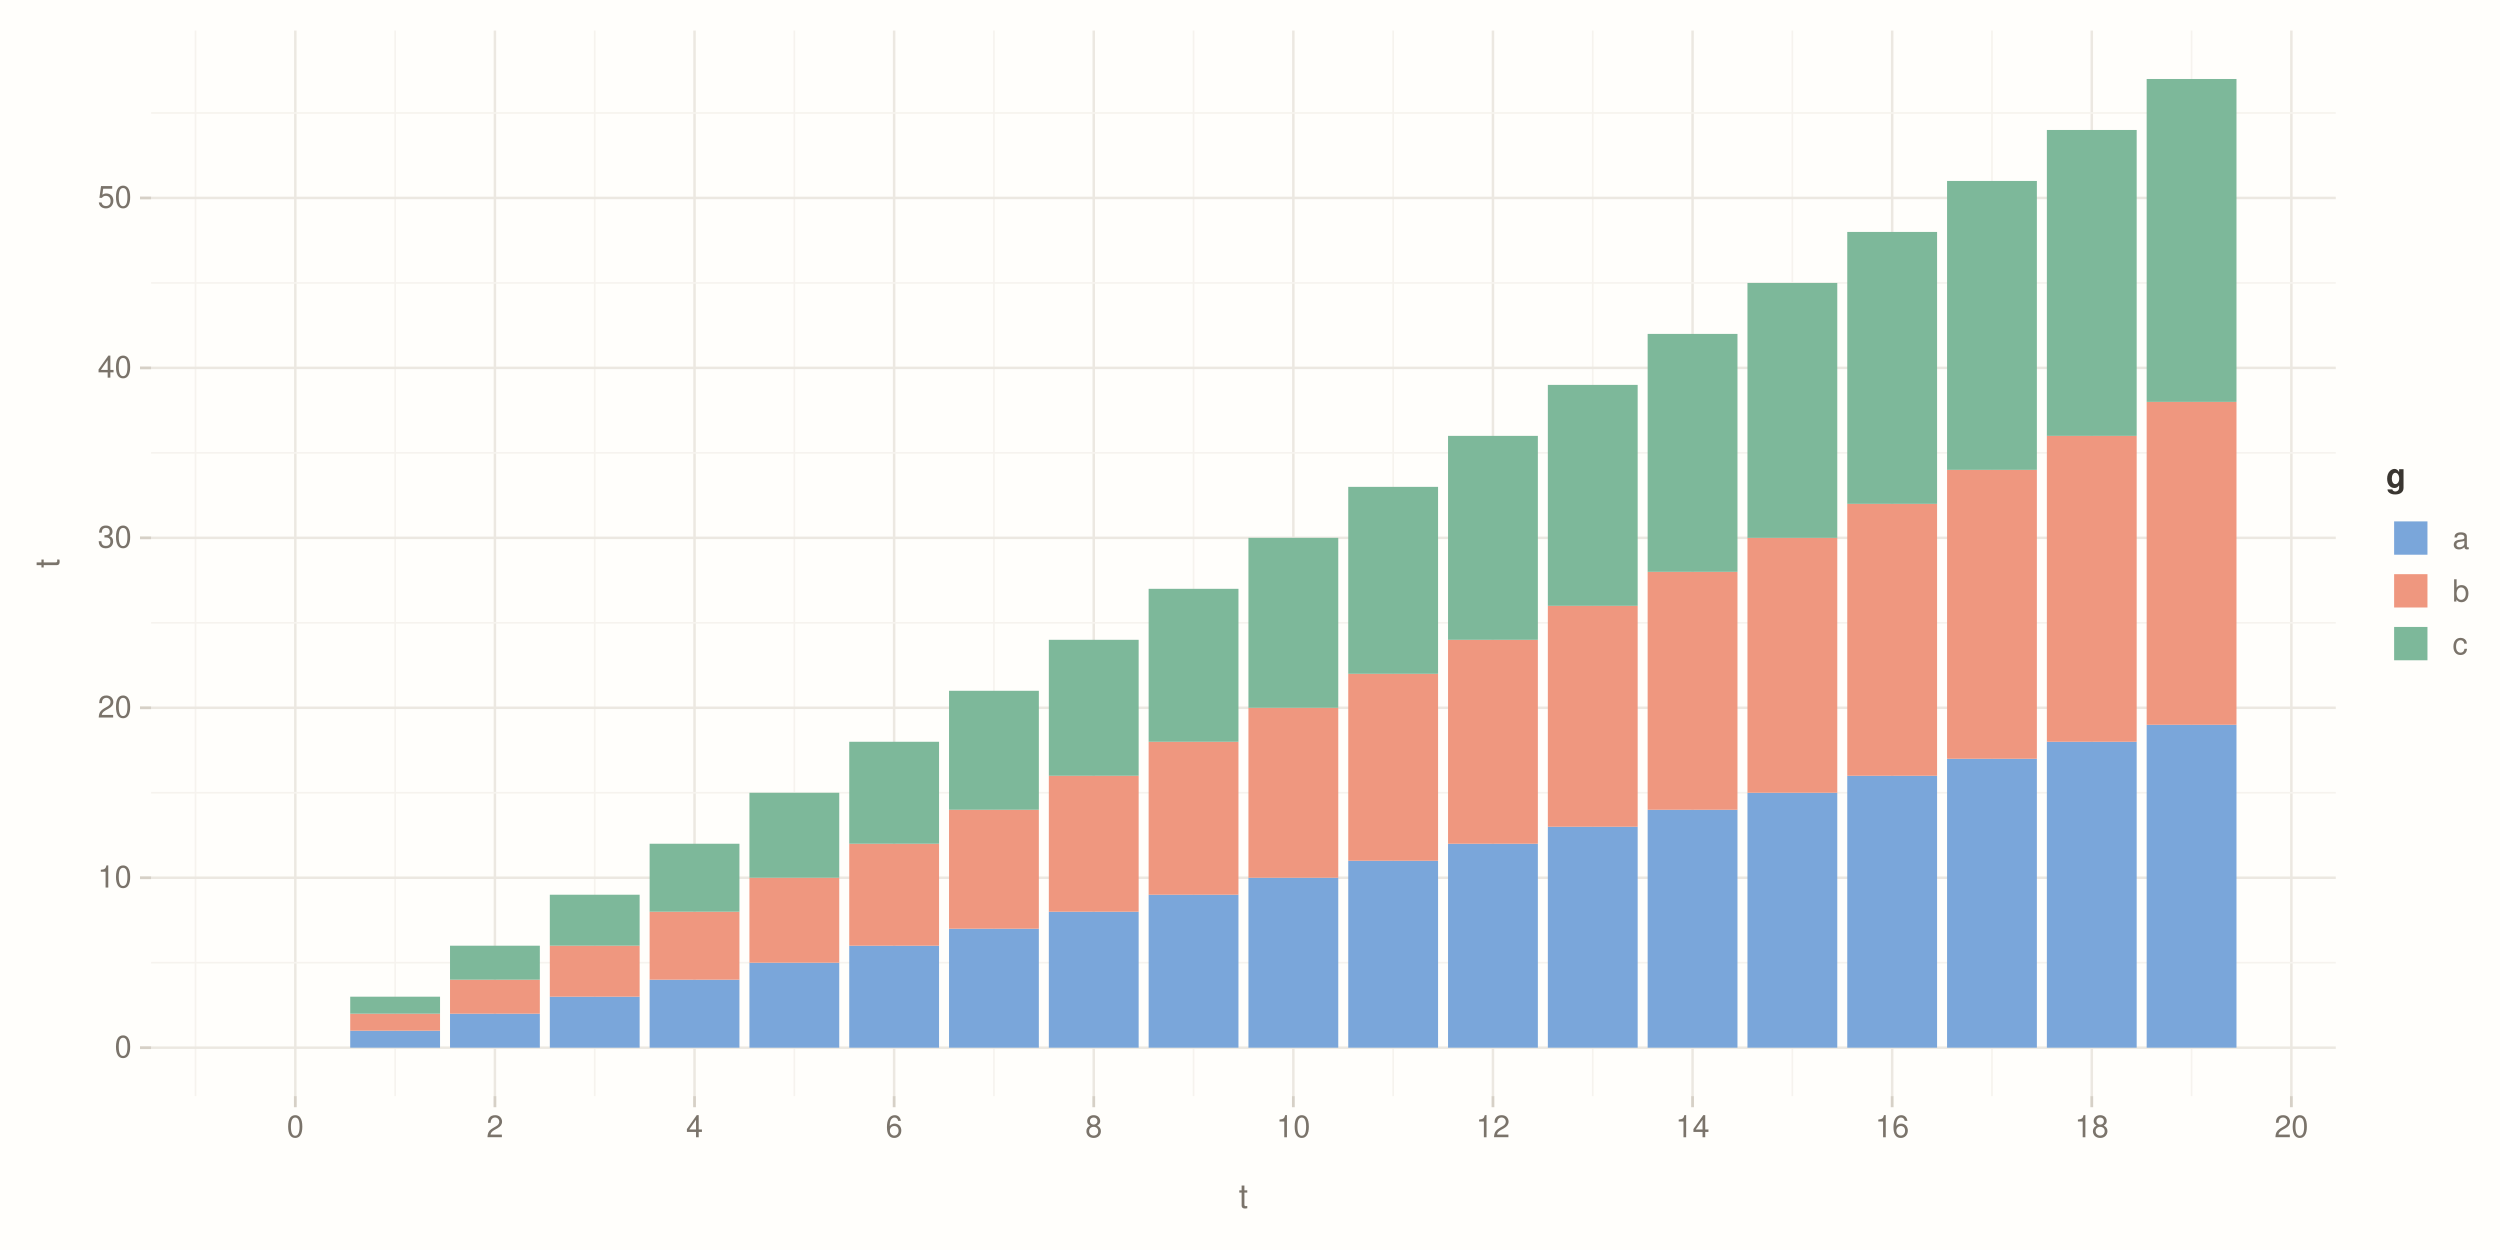
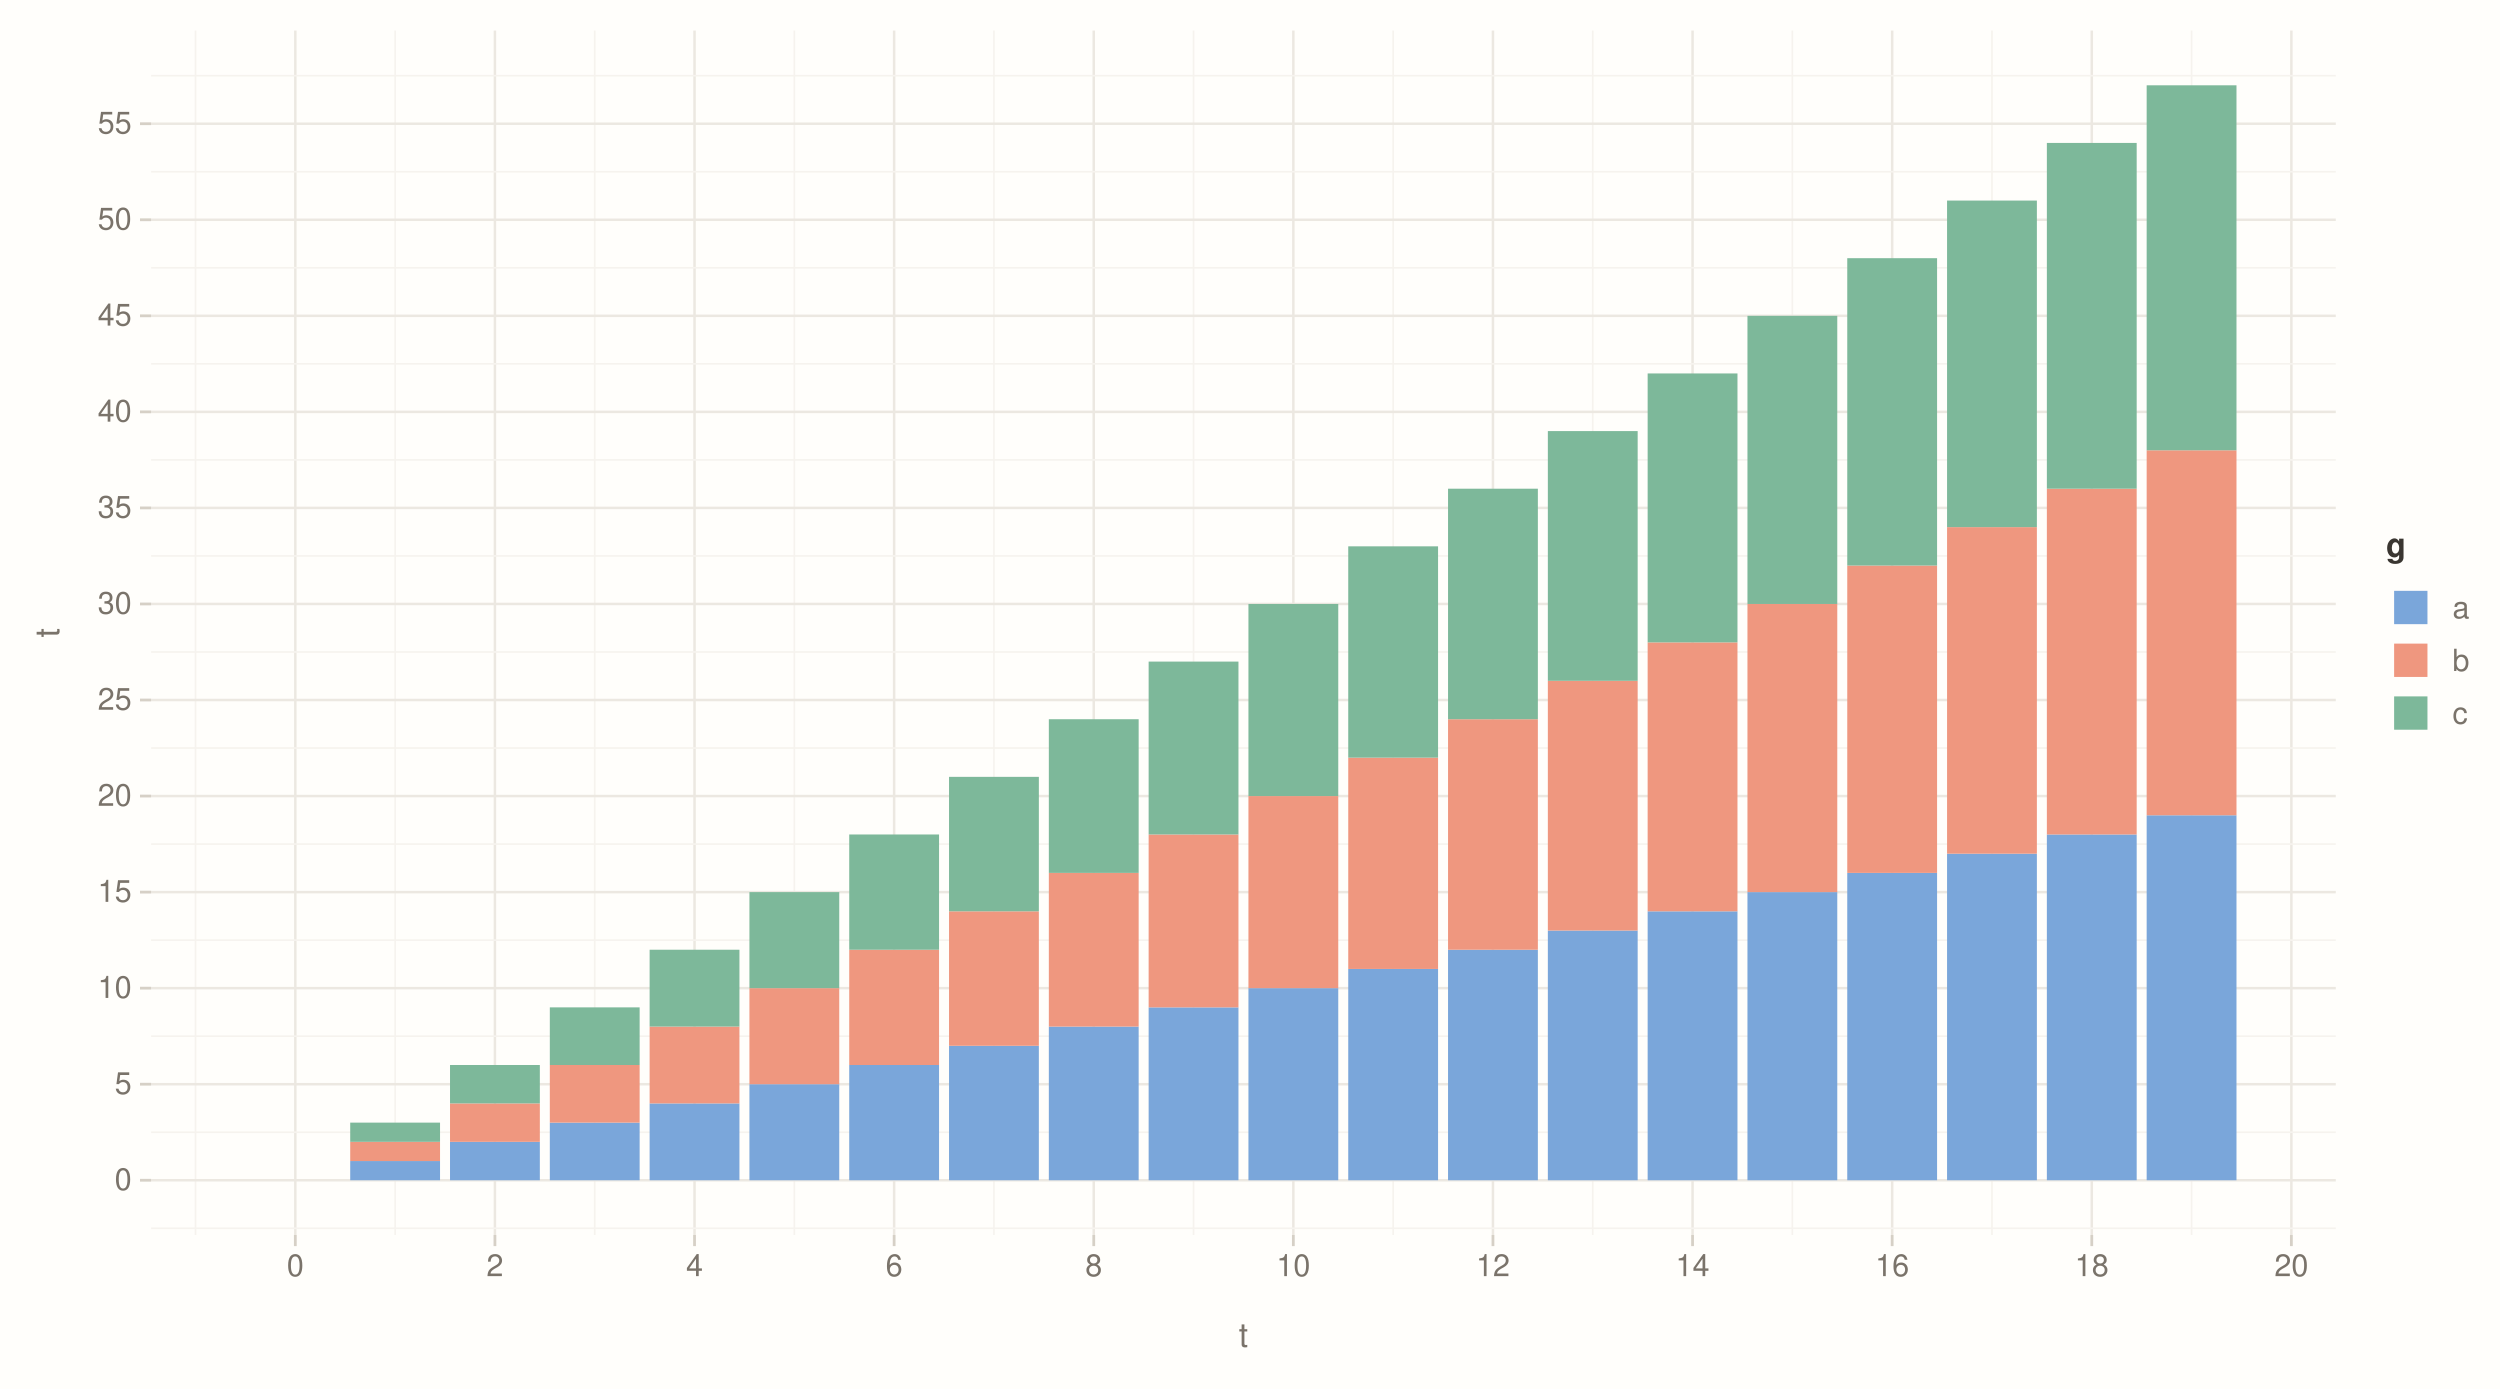
- <svg xmlns="http://www.w3.org/2000/svg" width="900" height="450" viewBox="0 0 900 450" font-family="Helvetica, Arial, 'Liberation Sans', sans-serif" font-size="12" style="color:#3A3631">
-   <rect width="900" height="450" fill="#FFFEFB" />
-   <text x="447.642" y="434.8" text-anchor="middle" font-size="12" fill="#7A736A">t</text>
-   <text transform="translate(21.2,202.8) rotate(-90)" text-anchor="middle" font-size="12" fill="#7A736A">t</text>
+ <svg xmlns="http://www.w3.org/2000/svg" width="900" height="500" viewBox="0 0 900 500" font-family="Helvetica, Arial, 'Liberation Sans', sans-serif" font-size="12" style="color:#3A3631">
+   <rect width="900" height="500" fill="#FFFEFB" />
+   <text x="447.642" y="484.8" text-anchor="middle" font-size="12" fill="#7A736A">t</text>
+   <text transform="translate(21.2,227.8) rotate(-90)" text-anchor="middle" font-size="12" fill="#7A736A">t</text>
  <g class="pt-panels">
    <g class="pt-panel" data-panel="0" transform="translate(31.4,11)" fill="currentColor" text-anchor="middle">
      <g aria-label="x-grid" aria-hidden="true" stroke="#F6F3EE" stroke-width="0.6">
-         <line x1="38.988" x2="38.988" y1="0" y2="383.6" />
-         <line x1="110.846" x2="110.846" y1="0" y2="383.6" />
-         <line x1="182.704" x2="182.704" y1="0" y2="383.6" />
-         <line x1="254.562" x2="254.562" y1="0" y2="383.6" />
-         <line x1="326.42" x2="326.42" y1="0" y2="383.6" />
-         <line x1="398.278" x2="398.278" y1="0" y2="383.6" />
-         <line x1="470.135" x2="470.135" y1="0" y2="383.6" />
-         <line x1="541.993" x2="541.993" y1="0" y2="383.6" />
-         <line x1="613.851" x2="613.851" y1="0" y2="383.6" />
-         <line x1="685.709" x2="685.709" y1="0" y2="383.6" />
-         <line x1="757.567" x2="757.567" y1="0" y2="383.6" />
+         <line x1="38.988" x2="38.988" y1="0" y2="433.6" />
+         <line x1="110.846" x2="110.846" y1="0" y2="433.6" />
+         <line x1="182.704" x2="182.704" y1="0" y2="433.6" />
+         <line x1="254.562" x2="254.562" y1="0" y2="433.6" />
+         <line x1="326.42" x2="326.42" y1="0" y2="433.6" />
+         <line x1="398.278" x2="398.278" y1="0" y2="433.6" />
+         <line x1="470.135" x2="470.135" y1="0" y2="433.6" />
+         <line x1="541.993" x2="541.993" y1="0" y2="433.6" />
+         <line x1="613.851" x2="613.851" y1="0" y2="433.6" />
+         <line x1="685.709" x2="685.709" y1="0" y2="433.6" />
+         <line x1="757.567" x2="757.567" y1="0" y2="433.6" />
      </g>
      <g aria-label="x-grid" aria-hidden="true" stroke="#ECE8E1" stroke-width="0.9">
-         <line x1="74.917" x2="74.917" y1="0" y2="383.6" />
-         <line x1="146.775" x2="146.775" y1="0" y2="383.6" />
-         <line x1="218.633" x2="218.633" y1="0" y2="383.6" />
-         <line x1="290.491" x2="290.491" y1="0" y2="383.6" />
-         <line x1="362.349" x2="362.349" y1="0" y2="383.6" />
-         <line x1="434.206" x2="434.206" y1="0" y2="383.6" />
-         <line x1="506.064" x2="506.064" y1="0" y2="383.6" />
-         <line x1="577.922" x2="577.922" y1="0" y2="383.6" />
-         <line x1="649.78" x2="649.78" y1="0" y2="383.6" />
-         <line x1="721.638" x2="721.638" y1="0" y2="383.6" />
-         <line x1="793.496" x2="793.496" y1="0" y2="383.6" />
+         <line x1="74.917" x2="74.917" y1="0" y2="433.6" />
+         <line x1="146.775" x2="146.775" y1="0" y2="433.6" />
+         <line x1="218.633" x2="218.633" y1="0" y2="433.6" />
+         <line x1="290.491" x2="290.491" y1="0" y2="433.6" />
+         <line x1="362.349" x2="362.349" y1="0" y2="433.6" />
+         <line x1="434.206" x2="434.206" y1="0" y2="433.6" />
+         <line x1="506.064" x2="506.064" y1="0" y2="433.6" />
+         <line x1="577.922" x2="577.922" y1="0" y2="433.6" />
+         <line x1="649.78" x2="649.78" y1="0" y2="433.6" />
+         <line x1="721.638" x2="721.638" y1="0" y2="433.6" />
+         <line x1="793.496" x2="793.496" y1="0" y2="433.6" />
      </g>
      <g aria-label="y-grid" aria-hidden="true" stroke="#F6F3EE" stroke-width="0.6">
-         <line x1="23" x2="809.484" y1="335.574" y2="335.574" />
-         <line x1="23" x2="809.484" y1="274.393" y2="274.393" />
-         <line x1="23" x2="809.484" y1="213.213" y2="213.213" />
-         <line x1="23" x2="809.484" y1="152.033" y2="152.033" />
-         <line x1="23" x2="809.484" y1="90.853" y2="90.853" />
-         <line x1="23" x2="809.484" y1="29.672" y2="29.672" />
+         <line x1="23" x2="809.484" y1="431.18" y2="431.18" />
+         <line x1="23" x2="809.484" y1="396.602" y2="396.602" />
+         <line x1="23" x2="809.484" y1="362.025" y2="362.025" />
+         <line x1="23" x2="809.484" y1="327.448" y2="327.448" />
+         <line x1="23" x2="809.484" y1="292.87" y2="292.87" />
+         <line x1="23" x2="809.484" y1="258.293" y2="258.293" />
+         <line x1="23" x2="809.484" y1="223.715" y2="223.715" />
+         <line x1="23" x2="809.484" y1="189.138" y2="189.138" />
+         <line x1="23" x2="809.484" y1="154.561" y2="154.561" />
+         <line x1="23" x2="809.484" y1="119.983" y2="119.983" />
+         <line x1="23" x2="809.484" y1="85.406" y2="85.406" />
+         <line x1="23" x2="809.484" y1="50.829" y2="50.829" />
+         <line x1="23" x2="809.484" y1="16.251" y2="16.251" />
      </g>
      <g aria-label="y-grid" aria-hidden="true" stroke="#ECE8E1" stroke-width="0.9">
-         <line x1="23" x2="809.484" y1="366.164" y2="366.164" />
-         <line x1="23" x2="809.484" y1="304.983" y2="304.983" />
-         <line x1="23" x2="809.484" y1="243.803" y2="243.803" />
-         <line x1="23" x2="809.484" y1="182.623" y2="182.623" />
-         <line x1="23" x2="809.484" y1="121.443" y2="121.443" />
-         <line x1="23" x2="809.484" y1="60.263" y2="60.263" />
-       </g>
-       <clipPath id="plot-clip-16">
-         <rect x="23" y="0" width="786.484" height="383.6" />
+         <line x1="23" x2="809.484" y1="413.891" y2="413.891" />
+         <line x1="23" x2="809.484" y1="379.314" y2="379.314" />
+         <line x1="23" x2="809.484" y1="344.736" y2="344.736" />
+         <line x1="23" x2="809.484" y1="310.159" y2="310.159" />
+         <line x1="23" x2="809.484" y1="275.581" y2="275.581" />
+         <line x1="23" x2="809.484" y1="241.004" y2="241.004" />
+         <line x1="23" x2="809.484" y1="206.427" y2="206.427" />
+         <line x1="23" x2="809.484" y1="171.849" y2="171.849" />
+         <line x1="23" x2="809.484" y1="137.272" y2="137.272" />
+         <line x1="23" x2="809.484" y1="102.695" y2="102.695" />
+         <line x1="23" x2="809.484" y1="68.117" y2="68.117" />
+         <line x1="23" x2="809.484" y1="33.54" y2="33.54" />
+       </g>
+       <clipPath id="plot-clip-17">
+         <rect x="23" y="0" width="786.484" height="433.6" />
      </clipPath>
-       <g aria-label="rect" clip-path="url(#plot-clip-16)">
+       <g aria-label="rect" clip-path="url(#plot-clip-17)">
        <g>
-           <rect x="58.749" y="366.164" width="32.336" height="0" fill="#7AA6DA" />
-           <rect x="94.678" y="360.046" width="32.336" height="6.118" fill="#7AA6DA" />
-           <rect x="130.607" y="353.928" width="32.336" height="12.236" fill="#7AA6DA" />
-           <rect x="166.536" y="347.81" width="32.336" height="18.354" fill="#7AA6DA" />
-           <rect x="202.465" y="341.692" width="32.336" height="24.472" fill="#7AA6DA" />
-           <rect x="238.394" y="335.574" width="32.336" height="30.59" fill="#7AA6DA" />
-           <rect x="274.323" y="329.456" width="32.336" height="36.708" fill="#7AA6DA" />
-           <rect x="310.252" y="323.337" width="32.336" height="42.826" fill="#7AA6DA" />
-           <rect x="346.181" y="317.219" width="32.336" height="48.944" fill="#7AA6DA" />
-           <rect x="382.11" y="311.101" width="32.336" height="55.062" fill="#7AA6DA" />
-           <rect x="418.038" y="304.983" width="32.336" height="61.18" fill="#7AA6DA" />
-           <rect x="453.967" y="298.865" width="32.336" height="67.298" fill="#7AA6DA" />
-           <rect x="489.896" y="292.747" width="32.336" height="73.416" fill="#7AA6DA" />
-           <rect x="525.825" y="286.629" width="32.336" height="79.534" fill="#7AA6DA" />
-           <rect x="561.754" y="280.511" width="32.336" height="85.652" fill="#7AA6DA" />
-           <rect x="597.683" y="274.393" width="32.336" height="91.77" fill="#7AA6DA" />
-           <rect x="633.612" y="268.275" width="32.336" height="97.888" fill="#7AA6DA" />
-           <rect x="669.541" y="262.157" width="32.336" height="104.006" fill="#7AA6DA" />
-           <rect x="705.47" y="256.039" width="32.336" height="110.124" fill="#7AA6DA" />
-           <rect x="741.399" y="249.921" width="32.336" height="116.242" fill="#7AA6DA" />
-           <rect x="58.749" y="366.164" width="32.336" height="0" fill="#EF977F" />
-           <rect x="94.678" y="353.928" width="32.336" height="6.118" fill="#EF977F" />
-           <rect x="130.607" y="341.692" width="32.336" height="12.236" fill="#EF977F" />
-           <rect x="166.536" y="329.456" width="32.336" height="18.354" fill="#EF977F" />
-           <rect x="202.465" y="317.219" width="32.336" height="24.472" fill="#EF977F" />
-           <rect x="238.394" y="304.983" width="32.336" height="30.59" fill="#EF977F" />
-           <rect x="274.323" y="292.747" width="32.336" height="36.708" fill="#EF977F" />
-           <rect x="310.252" y="280.511" width="32.336" height="42.826" fill="#EF977F" />
-           <rect x="346.181" y="268.275" width="32.336" height="48.944" fill="#EF977F" />
-           <rect x="382.11" y="256.039" width="32.336" height="55.062" fill="#EF977F" />
-           <rect x="418.038" y="243.803" width="32.336" height="61.18" fill="#EF977F" />
-           <rect x="453.967" y="231.567" width="32.336" height="67.298" fill="#EF977F" />
-           <rect x="489.896" y="219.331" width="32.336" height="73.416" fill="#EF977F" />
-           <rect x="525.825" y="207.095" width="32.336" height="79.534" fill="#EF977F" />
-           <rect x="561.754" y="194.859" width="32.336" height="85.652" fill="#EF977F" />
-           <rect x="597.683" y="182.623" width="32.336" height="91.77" fill="#EF977F" />
-           <rect x="633.612" y="170.387" width="32.336" height="97.888" fill="#EF977F" />
-           <rect x="669.541" y="158.151" width="32.336" height="104.006" fill="#EF977F" />
-           <rect x="705.47" y="145.915" width="32.336" height="110.124" fill="#EF977F" />
-           <rect x="741.399" y="133.679" width="32.336" height="116.242" fill="#EF977F" />
-           <rect x="58.749" y="366.164" width="32.336" height="0" fill="#7DB89A" />
-           <rect x="94.678" y="347.81" width="32.336" height="6.118" fill="#7DB89A" />
-           <rect x="130.607" y="329.456" width="32.336" height="12.236" fill="#7DB89A" />
-           <rect x="166.536" y="311.101" width="32.336" height="18.354" fill="#7DB89A" />
-           <rect x="202.465" y="292.747" width="32.336" height="24.472" fill="#7DB89A" />
-           <rect x="238.394" y="274.393" width="32.336" height="30.59" fill="#7DB89A" />
-           <rect x="274.323" y="256.039" width="32.336" height="36.708" fill="#7DB89A" />
-           <rect x="310.252" y="237.685" width="32.336" height="42.826" fill="#7DB89A" />
-           <rect x="346.181" y="219.331" width="32.336" height="48.944" fill="#7DB89A" />
-           <rect x="382.11" y="200.977" width="32.336" height="55.062" fill="#7DB89A" />
-           <rect x="418.038" y="182.623" width="32.336" height="61.18" fill="#7DB89A" />
-           <rect x="453.967" y="164.269" width="32.336" height="67.298" fill="#7DB89A" />
-           <rect x="489.896" y="145.915" width="32.336" height="73.416" fill="#7DB89A" />
-           <rect x="525.825" y="127.561" width="32.336" height="79.534" fill="#7DB89A" />
-           <rect x="561.754" y="109.207" width="32.336" height="85.652" fill="#7DB89A" />
-           <rect x="597.683" y="90.853" width="32.336" height="91.77" fill="#7DB89A" />
-           <rect x="633.612" y="72.499" width="32.336" height="97.888" fill="#7DB89A" />
-           <rect x="669.541" y="54.144" width="32.336" height="104.006" fill="#7DB89A" />
-           <rect x="705.47" y="35.79" width="32.336" height="110.124" fill="#7DB89A" />
-           <rect x="741.399" y="17.436" width="32.336" height="116.242" fill="#7DB89A" />
+           <rect x="58.749" y="413.891" width="32.336" height="0" fill="#7AA6DA" />
+           <rect x="94.678" y="406.975" width="32.336" height="6.915" fill="#7AA6DA" />
+           <rect x="130.607" y="400.06" width="32.336" height="13.831" fill="#7AA6DA" />
+           <rect x="166.536" y="393.144" width="32.336" height="20.746" fill="#7AA6DA" />
+           <rect x="202.465" y="386.229" width="32.336" height="27.662" fill="#7AA6DA" />
+           <rect x="238.394" y="379.314" width="32.336" height="34.577" fill="#7AA6DA" />
+           <rect x="274.323" y="372.398" width="32.336" height="41.493" fill="#7AA6DA" />
+           <rect x="310.252" y="365.483" width="32.336" height="48.408" fill="#7AA6DA" />
+           <rect x="346.181" y="358.567" width="32.336" height="55.324" fill="#7AA6DA" />
+           <rect x="382.11" y="351.652" width="32.336" height="62.239" fill="#7AA6DA" />
+           <rect x="418.038" y="344.736" width="32.336" height="69.155" fill="#7AA6DA" />
+           <rect x="453.967" y="337.821" width="32.336" height="76.07" fill="#7AA6DA" />
+           <rect x="489.896" y="330.905" width="32.336" height="82.986" fill="#7AA6DA" />
+           <rect x="525.825" y="323.99" width="32.336" height="89.901" fill="#7AA6DA" />
+           <rect x="561.754" y="317.074" width="32.336" height="96.817" fill="#7AA6DA" />
+           <rect x="597.683" y="310.159" width="32.336" height="103.732" fill="#7AA6DA" />
+           <rect x="633.612" y="303.243" width="32.336" height="110.648" fill="#7AA6DA" />
+           <rect x="669.541" y="296.328" width="32.336" height="117.563" fill="#7AA6DA" />
+           <rect x="705.47" y="289.412" width="32.336" height="124.478" fill="#7AA6DA" />
+           <rect x="741.399" y="282.497" width="32.336" height="131.394" fill="#7AA6DA" />
+           <rect x="58.749" y="413.891" width="32.336" height="0" fill="#EF977F" />
+           <rect x="94.678" y="400.06" width="32.336" height="6.915" fill="#EF977F" />
+           <rect x="130.607" y="386.229" width="32.336" height="13.831" fill="#EF977F" />
+           <rect x="166.536" y="372.398" width="32.336" height="20.746" fill="#EF977F" />
+           <rect x="202.465" y="358.567" width="32.336" height="27.662" fill="#EF977F" />
+           <rect x="238.394" y="344.736" width="32.336" height="34.577" fill="#EF977F" />
+           <rect x="274.323" y="330.905" width="32.336" height="41.493" fill="#EF977F" />
+           <rect x="310.252" y="317.074" width="32.336" height="48.408" fill="#EF977F" />
+           <rect x="346.181" y="303.243" width="32.336" height="55.324" fill="#EF977F" />
+           <rect x="382.11" y="289.412" width="32.336" height="62.239" fill="#EF977F" />
+           <rect x="418.038" y="275.581" width="32.336" height="69.155" fill="#EF977F" />
+           <rect x="453.967" y="261.751" width="32.336" height="76.07" fill="#EF977F" />
+           <rect x="489.896" y="247.92" width="32.336" height="82.986" fill="#EF977F" />
+           <rect x="525.825" y="234.089" width="32.336" height="89.901" fill="#EF977F" />
+           <rect x="561.754" y="220.258" width="32.336" height="96.817" fill="#EF977F" />
+           <rect x="597.683" y="206.427" width="32.336" height="103.732" fill="#EF977F" />
+           <rect x="633.612" y="192.596" width="32.336" height="110.648" fill="#EF977F" />
+           <rect x="669.541" y="178.765" width="32.336" height="117.563" fill="#EF977F" />
+           <rect x="705.47" y="164.934" width="32.336" height="124.478" fill="#EF977F" />
+           <rect x="741.399" y="151.103" width="32.336" height="131.394" fill="#EF977F" />
+           <rect x="58.749" y="413.891" width="32.336" height="0" fill="#7DB89A" />
+           <rect x="94.678" y="393.144" width="32.336" height="6.915" fill="#7DB89A" />
+           <rect x="130.607" y="372.398" width="32.336" height="13.831" fill="#7DB89A" />
+           <rect x="166.536" y="351.652" width="32.336" height="20.746" fill="#7DB89A" />
+           <rect x="202.465" y="330.905" width="32.336" height="27.662" fill="#7DB89A" />
+           <rect x="238.394" y="310.159" width="32.336" height="34.577" fill="#7DB89A" />
+           <rect x="274.323" y="289.412" width="32.336" height="41.493" fill="#7DB89A" />
+           <rect x="310.252" y="268.666" width="32.336" height="48.408" fill="#7DB89A" />
+           <rect x="346.181" y="247.92" width="32.336" height="55.324" fill="#7DB89A" />
+           <rect x="382.11" y="227.173" width="32.336" height="62.239" fill="#7DB89A" />
+           <rect x="418.038" y="206.427" width="32.336" height="69.155" fill="#7DB89A" />
+           <rect x="453.967" y="185.68" width="32.336" height="76.07" fill="#7DB89A" />
+           <rect x="489.896" y="164.934" width="32.336" height="82.986" fill="#7DB89A" />
+           <rect x="525.825" y="144.188" width="32.336" height="89.901" fill="#7DB89A" />
+           <rect x="561.754" y="123.441" width="32.336" height="96.817" fill="#7DB89A" />
+           <rect x="597.683" y="102.695" width="32.336" height="103.732" fill="#7DB89A" />
+           <rect x="633.612" y="81.948" width="32.336" height="110.648" fill="#7DB89A" />
+           <rect x="669.541" y="61.202" width="32.336" height="117.563" fill="#7DB89A" />
+           <rect x="705.47" y="40.456" width="32.336" height="124.478" fill="#7DB89A" />
+           <rect x="741.399" y="19.709" width="32.336" height="131.394" fill="#7DB89A" />
        </g>
      </g>
      <g aria-label="x-axis tick" aria-hidden="true" fill="none" stroke="#D6D0C6">
-         <path transform="translate(74.91729,383.6)" d="M0,0L0,4" />
-         <path transform="translate(146.7751,383.6)" d="M0,0L0,4" />
-         <path transform="translate(218.633,383.6)" d="M0,0L0,4" />
-         <path transform="translate(290.4908,383.6)" d="M0,0L0,4" />
-         <path transform="translate(362.3486,383.6)" d="M0,0L0,4" />
-         <path transform="translate(434.2065,383.6)" d="M0,0L0,4" />
-         <path transform="translate(506.0643,383.6)" d="M0,0L0,4" />
-         <path transform="translate(577.9221,383.6)" d="M0,0L0,4" />
-         <path transform="translate(649.78,383.6)" d="M0,0L0,4" />
-         <path transform="translate(721.6378,383.6)" d="M0,0L0,4" />
-         <path transform="translate(793.4956,383.6)" d="M0,0L0,4" />
+         <path transform="translate(74.91729,433.6)" d="M0,0L0,4" />
+         <path transform="translate(146.7751,433.6)" d="M0,0L0,4" />
+         <path transform="translate(218.633,433.6)" d="M0,0L0,4" />
+         <path transform="translate(290.4908,433.6)" d="M0,0L0,4" />
+         <path transform="translate(362.3486,433.6)" d="M0,0L0,4" />
+         <path transform="translate(434.2065,433.6)" d="M0,0L0,4" />
+         <path transform="translate(506.0643,433.6)" d="M0,0L0,4" />
+         <path transform="translate(577.9221,433.6)" d="M0,0L0,4" />
+         <path transform="translate(649.78,433.6)" d="M0,0L0,4" />
+         <path transform="translate(721.6378,433.6)" d="M0,0L0,4" />
+         <path transform="translate(793.4956,433.6)" d="M0,0L0,4" />
      </g>
      <g aria-label="x-axis tick label" fill="#7A736A" font-size="11" font-variant="tabular-nums" transform="translate(0,7)">
-         <text y="0.71em" transform="translate(74.91729,383.6)">0</text>
-         <text y="0.71em" transform="translate(146.7751,383.6)">2</text>
-         <text y="0.71em" transform="translate(218.633,383.6)">4</text>
-         <text y="0.71em" transform="translate(290.4908,383.6)">6</text>
-         <text y="0.71em" transform="translate(362.3486,383.6)">8</text>
-         <text y="0.71em" transform="translate(434.2065,383.6)">10</text>
-         <text y="0.71em" transform="translate(506.0643,383.6)">12</text>
-         <text y="0.71em" transform="translate(577.9221,383.6)">14</text>
-         <text y="0.71em" transform="translate(649.78,383.6)">16</text>
-         <text y="0.71em" transform="translate(721.6378,383.6)">18</text>
-         <text y="0.71em" transform="translate(793.4956,383.6)">20</text>
+         <text y="0.71em" transform="translate(74.91729,433.6)">0</text>
+         <text y="0.71em" transform="translate(146.7751,433.6)">2</text>
+         <text y="0.71em" transform="translate(218.633,433.6)">4</text>
+         <text y="0.71em" transform="translate(290.4908,433.6)">6</text>
+         <text y="0.71em" transform="translate(362.3486,433.6)">8</text>
+         <text y="0.71em" transform="translate(434.2065,433.6)">10</text>
+         <text y="0.71em" transform="translate(506.0643,433.6)">12</text>
+         <text y="0.71em" transform="translate(577.9221,433.6)">14</text>
+         <text y="0.71em" transform="translate(649.78,433.6)">16</text>
+         <text y="0.71em" transform="translate(721.6378,433.6)">18</text>
+         <text y="0.71em" transform="translate(793.4956,433.6)">20</text>
      </g>
      <g aria-label="y-axis tick" aria-hidden="true" fill="none" stroke="#D6D0C6">
-         <path transform="translate(23,366.1636)" d="M0,0L-4,0" />
-         <path transform="translate(23,304.9834)" d="M0,0L-4,0" />
-         <path transform="translate(23,243.8032)" d="M0,0L-4,0" />
-         <path transform="translate(23,182.623)" d="M0,0L-4,0" />
-         <path transform="translate(23,121.4427)" d="M0,0L-4,0" />
-         <path transform="translate(23,60.26252)" d="M0,0L-4,0" />
+         <path transform="translate(23,413.8909)" d="M0,0L-4,0" />
+         <path transform="translate(23,379.3136)" d="M0,0L-4,0" />
+         <path transform="translate(23,344.7362)" d="M0,0L-4,0" />
+         <path transform="translate(23,310.1589)" d="M0,0L-4,0" />
+         <path transform="translate(23,275.5815)" d="M0,0L-4,0" />
+         <path transform="translate(23,241.0041)" d="M0,0L-4,0" />
+         <path transform="translate(23,206.4268)" d="M0,0L-4,0" />
+         <path transform="translate(23,171.8494)" d="M0,0L-4,0" />
+         <path transform="translate(23,137.2721)" d="M0,0L-4,0" />
+         <path transform="translate(23,102.6947)" d="M0,0L-4,0" />
+         <path transform="translate(23,68.11738)" d="M0,0L-4,0" />
+         <path transform="translate(23,33.54003)" d="M0,0L-4,0" />
      </g>
      <g aria-label="y-axis tick label" fill="#7A736A" text-anchor="end" font-size="11" font-variant="tabular-nums" transform="translate(-7,0)">
-         <text y="0.32em" transform="translate(23,366.1636)">0</text>
-         <text y="0.32em" transform="translate(23,304.9834)">10</text>
-         <text y="0.32em" transform="translate(23,243.8032)">20</text>
-         <text y="0.32em" transform="translate(23,182.623)">30</text>
-         <text y="0.32em" transform="translate(23,121.4427)">40</text>
-         <text y="0.32em" transform="translate(23,60.26252)">50</text>
+         <text y="0.32em" transform="translate(23,413.8909)">0</text>
+         <text y="0.32em" transform="translate(23,379.3136)">5</text>
+         <text y="0.32em" transform="translate(23,344.7362)">10</text>
+         <text y="0.32em" transform="translate(23,310.1589)">15</text>
+         <text y="0.32em" transform="translate(23,275.5815)">20</text>
+         <text y="0.32em" transform="translate(23,241.0041)">25</text>
+         <text y="0.32em" transform="translate(23,206.4268)">30</text>
+         <text y="0.32em" transform="translate(23,171.8494)">35</text>
+         <text y="0.32em" transform="translate(23,137.2721)">40</text>
+         <text y="0.32em" transform="translate(23,102.6947)">45</text>
+         <text y="0.32em" transform="translate(23,68.11738)">50</text>
+         <text y="0.32em" transform="translate(23,33.54003)">55</text>
      </g>
    </g>
  </g>
-   <g class="pt-legend" font-size="11" transform="translate(858.884,164.4)">
+   <g class="pt-legend" font-size="11" transform="translate(858.884,189.4)">
    <text y="11" font-weight="bold" font-size="12" fill="#3A3631">g</text>
    <g class="pt-key" data-index="0" transform="translate(0,19.8)" opacity="1">
      <rect width="30.116" height="19" fill="transparent" />
      <rect x="3" y="3.5" width="12" height="12" fill="#7AA6DA" />
      <text x="24" y="9.5" dy="0.35em" fill="#7A736A">a</text>
    </g>
    <g class="pt-key" data-index="1" transform="translate(0,38.8)" opacity="1">
      <rect width="30.116" height="19" fill="transparent" />
      <rect x="3" y="3.5" width="12" height="12" fill="#EF977F" />
      <text x="24" y="9.5" dy="0.35em" fill="#7A736A">b</text>
    </g>
    <g class="pt-key" data-index="2" transform="translate(0,57.8)" opacity="1">
      <rect width="29.5" height="19" fill="transparent" />
      <rect x="3" y="3.5" width="12" height="12" fill="#7DB89A" />
      <text x="24" y="9.5" dy="0.35em" fill="#7A736A">c</text>
    </g>
  </g>
</svg>
